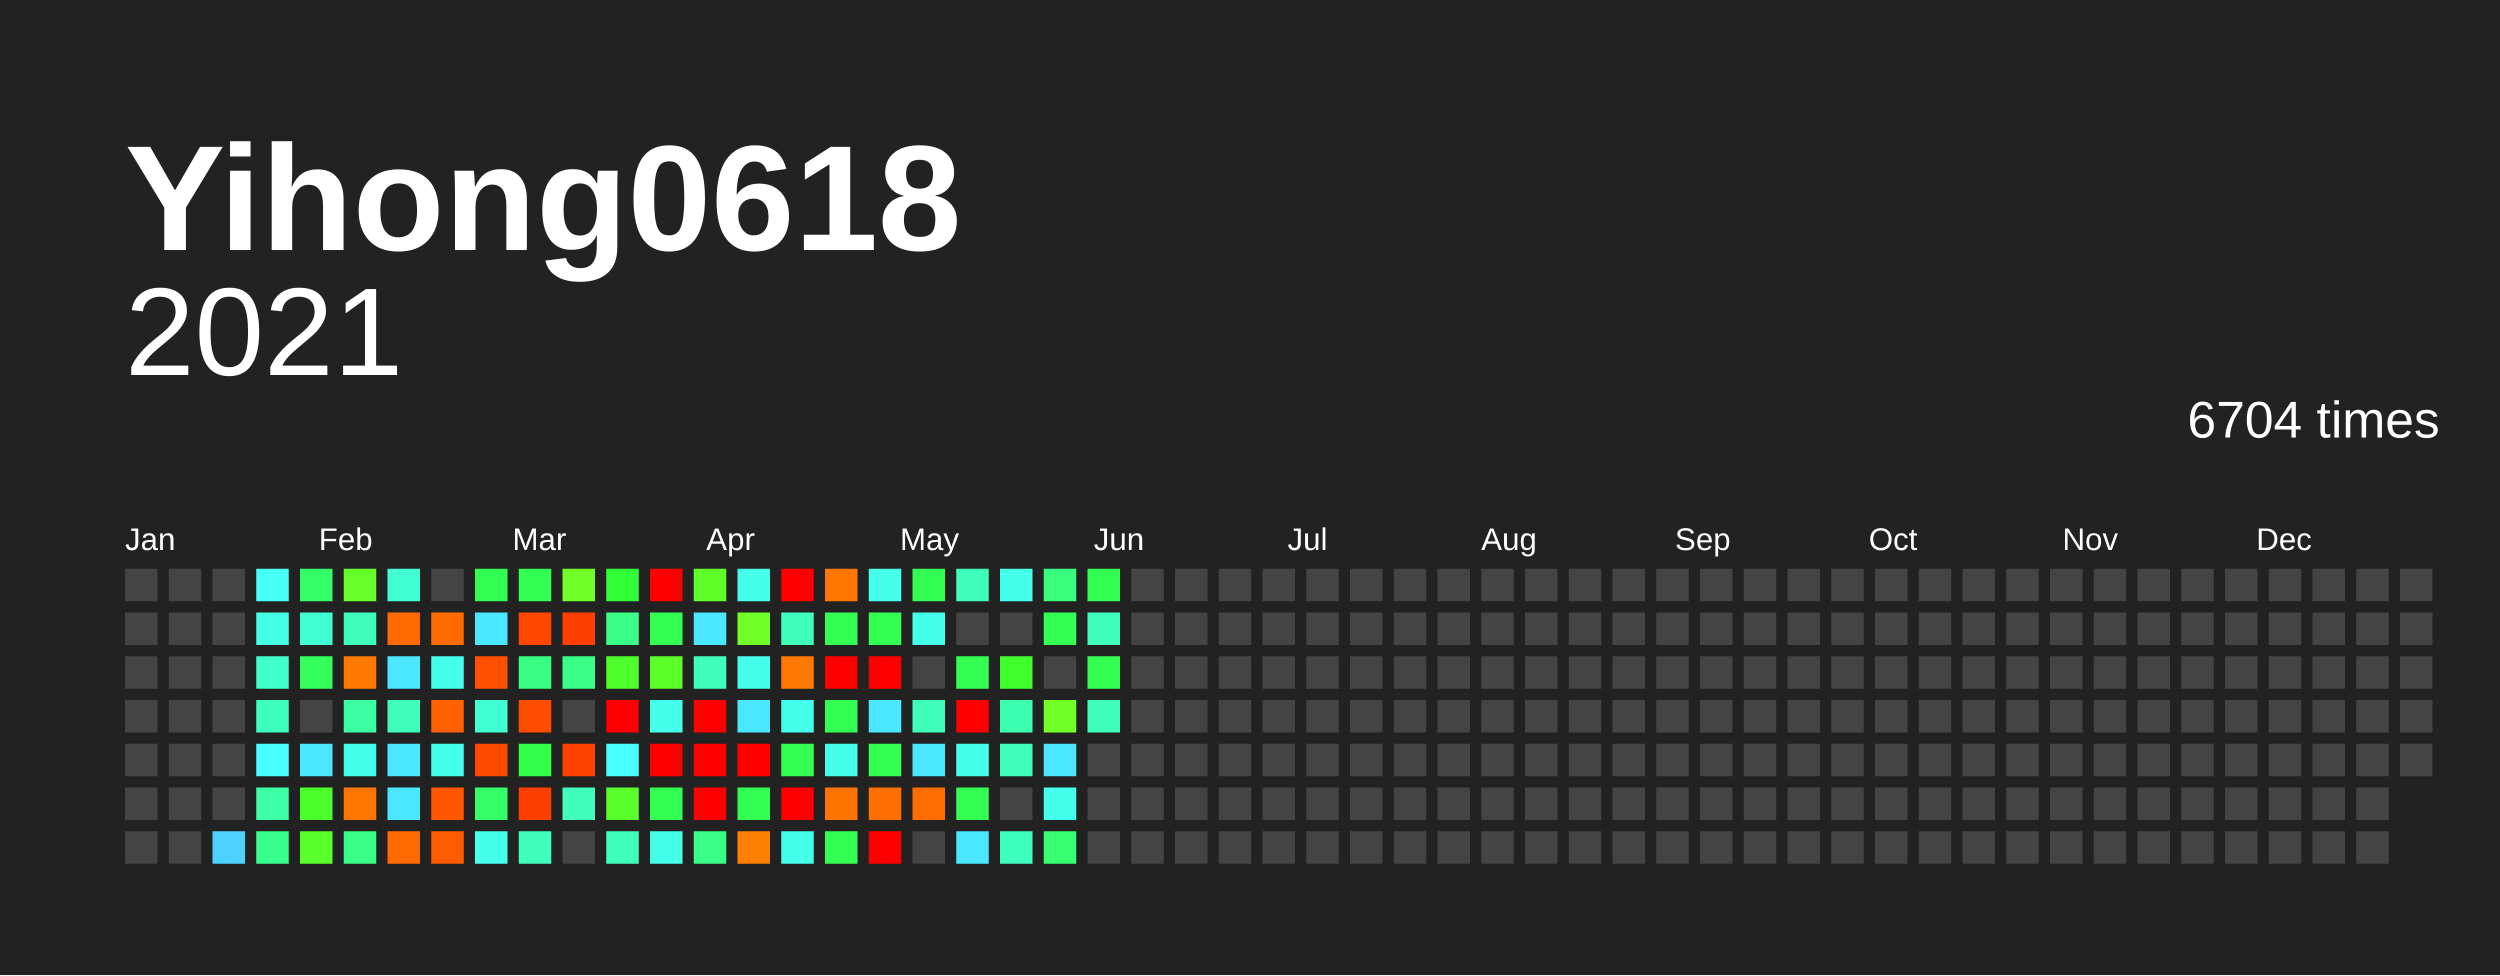
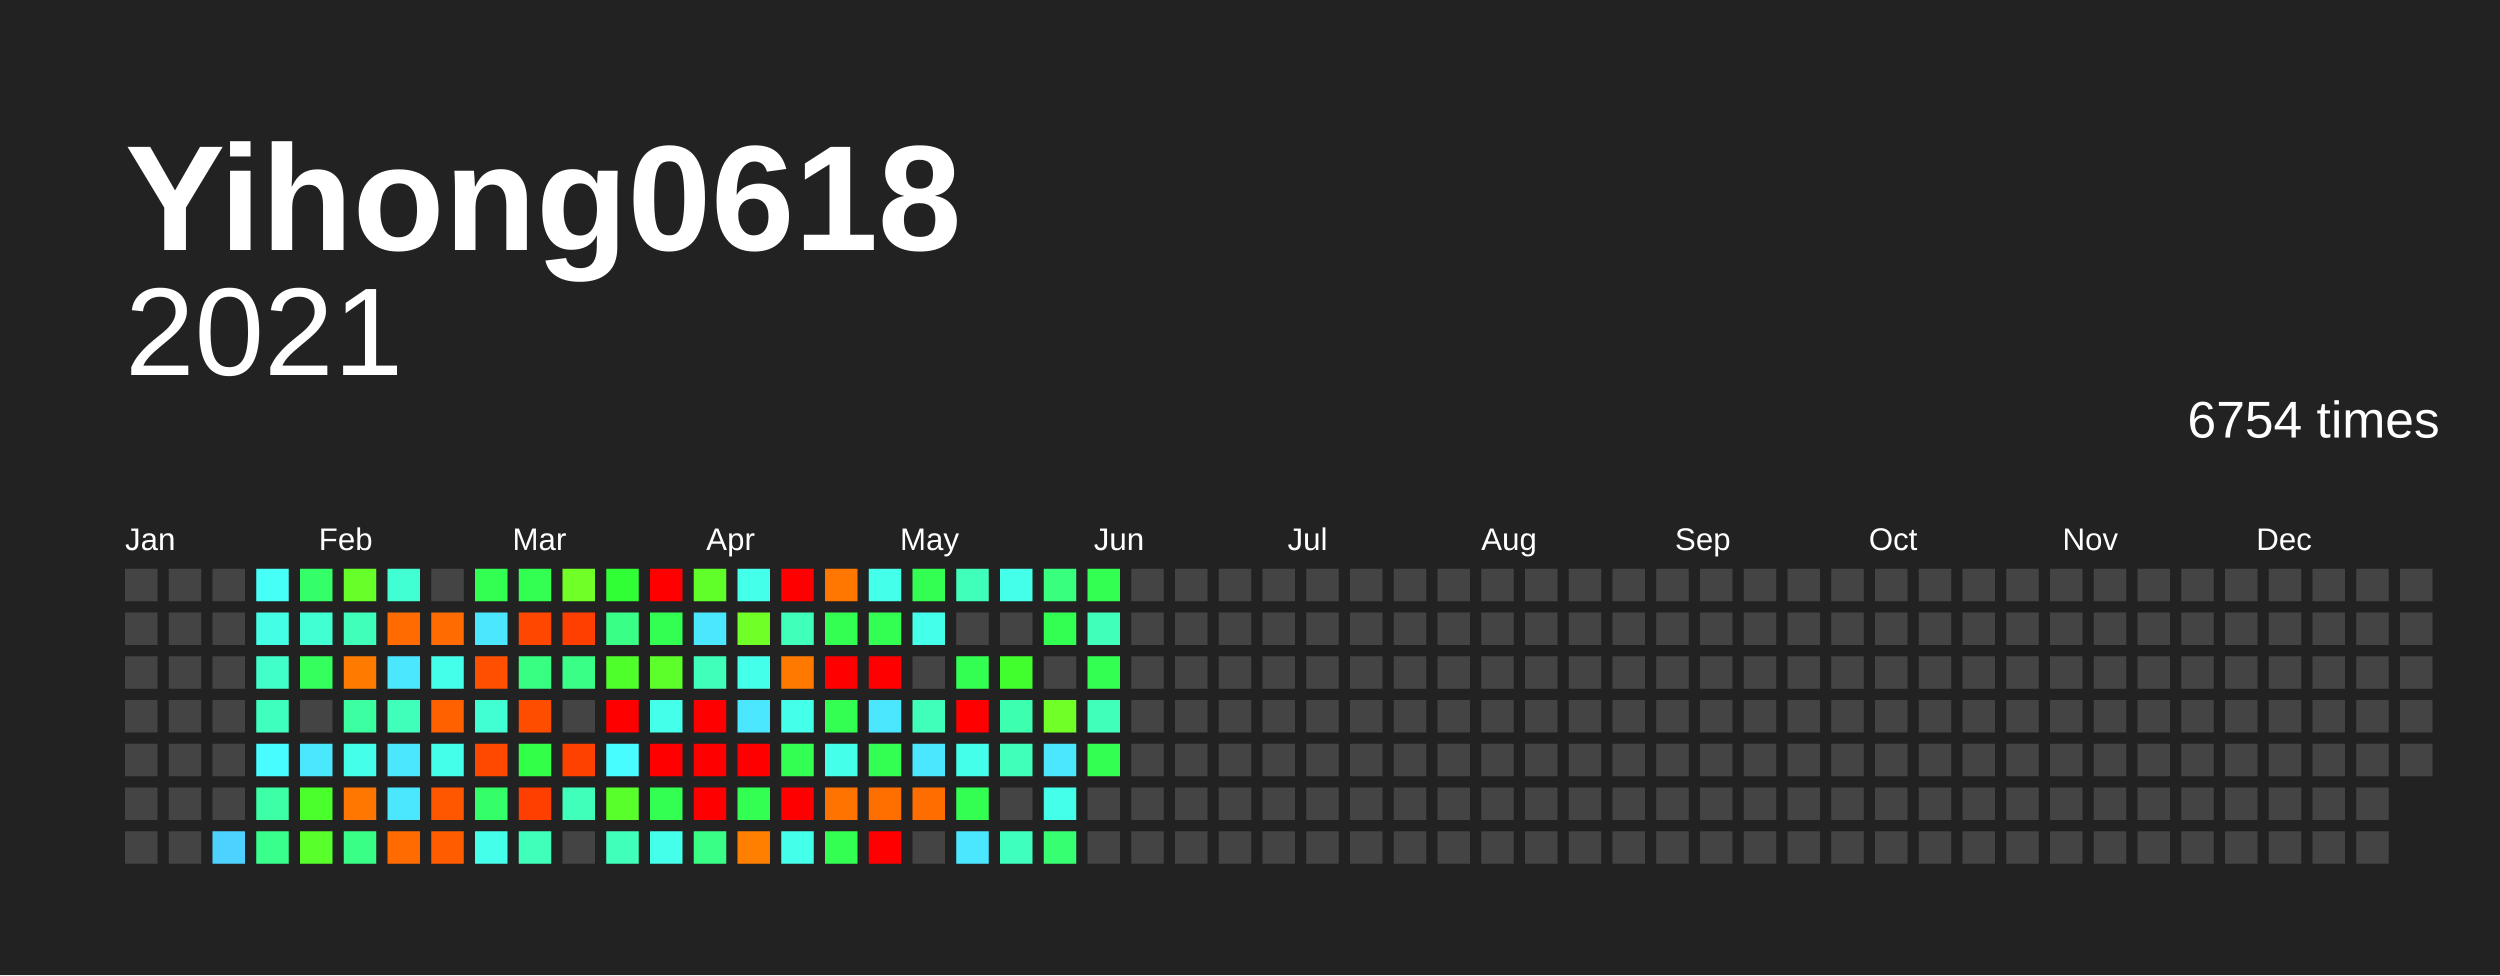
<svg xmlns="http://www.w3.org/2000/svg" baseProfile="full" height="78mm" version="1.1" viewBox="0,0,200,78" width="200mm">
  <defs />
  <rect fill="#222222" height="78" width="200" x="0" y="0" />
  <text fill="#FFFFFF" style="font-size:12px; font-family:Arial; font-weight:bold;" x="10" y="20">Yihong0618</text>
  <text alignment-baseline="hanging" fill="#FFFFFF" style="font-size:10.0px; font-family:Arial;" x="10" y="30">2021</text>
-   <text alignment-baseline="hanging" fill="#FFFFFF" style="font-size:4.125px; font-family:Arial;" x="175" y="35">6704 times</text>
+   <text alignment-baseline="hanging" fill="#FFFFFF" style="font-size:4.125px; font-family:Arial;" x="175" y="35">6754 times</text>
  <text fill="#FFFFFF" style="font-size:2.5px; font-family:Arial" x="10.0" y="44">Jan</text>
  <text fill="#FFFFFF" style="font-size:2.5px; font-family:Arial" x="25.5" y="44">Feb</text>
  <text fill="#FFFFFF" style="font-size:2.5px; font-family:Arial" x="41.0" y="44">Mar</text>
  <text fill="#FFFFFF" style="font-size:2.5px; font-family:Arial" x="56.5" y="44">Apr</text>
  <text fill="#FFFFFF" style="font-size:2.5px; font-family:Arial" x="72.0" y="44">May</text>
  <text fill="#FFFFFF" style="font-size:2.5px; font-family:Arial" x="87.5" y="44">Jun</text>
  <text fill="#FFFFFF" style="font-size:2.5px; font-family:Arial" x="103.0" y="44">Jul</text>
  <text fill="#FFFFFF" style="font-size:2.5px; font-family:Arial" x="118.5" y="44">Aug</text>
  <text fill="#FFFFFF" style="font-size:2.5px; font-family:Arial" x="134.0" y="44">Sep</text>
  <text fill="#FFFFFF" style="font-size:2.5px; font-family:Arial" x="149.5" y="44">Oct</text>
  <text fill="#FFFFFF" style="font-size:2.5px; font-family:Arial" x="165.0" y="44">Nov</text>
  <text fill="#FFFFFF" style="font-size:2.5px; font-family:Arial" x="180.5" y="44">Dec</text>
  <rect fill="#444444" height="2.6" width="2.6" x="10.0" y="45.5" />
  <rect fill="#444444" height="2.6" width="2.6" x="10.0" y="49.0" />
  <rect fill="#444444" height="2.6" width="2.6" x="10.0" y="52.5" />
  <rect fill="#444444" height="2.6" width="2.6" x="10.0" y="56.0" />
  <rect fill="#444444" height="2.6" width="2.6" x="10.0" y="59.5" />
  <rect fill="#444444" height="2.6" width="2.6" x="10.0" y="63.0" />
  <rect fill="#444444" height="2.6" width="2.6" x="10.0" y="66.5" />
  <rect fill="#444444" height="2.6" width="2.6" x="13.5" y="45.5" />
  <rect fill="#444444" height="2.6" width="2.6" x="13.5" y="49.0" />
  <rect fill="#444444" height="2.6" width="2.6" x="13.5" y="52.5" />
  <rect fill="#444444" height="2.6" width="2.6" x="13.5" y="56.0" />
  <rect fill="#444444" height="2.6" width="2.6" x="13.5" y="59.5" />
  <rect fill="#444444" height="2.6" width="2.6" x="13.5" y="63.0" />
  <rect fill="#444444" height="2.6" width="2.6" x="13.5" y="66.5" />
  <rect fill="#444444" height="2.6" width="2.6" x="17.0" y="45.5" />
  <rect fill="#444444" height="2.6" width="2.6" x="17.0" y="49.0" />
  <rect fill="#444444" height="2.6" width="2.6" x="17.0" y="52.5" />
  <rect fill="#444444" height="2.6" width="2.6" x="17.0" y="56.0" />
  <rect fill="#444444" height="2.6" width="2.6" x="17.0" y="59.5" />
  <rect fill="#444444" height="2.6" width="2.6" x="17.0" y="63.0" />
  <rect fill="#4dd2ff" height="2.6" width="2.6" x="17.0" y="66.5" />
  <rect fill="#46fff7" height="2.6" width="2.6" x="20.5" y="45.5" />
  <rect fill="#44ffe5" height="2.6" width="2.6" x="20.5" y="49.0" />
  <rect fill="#40ffc9" height="2.6" width="2.6" x="20.5" y="52.5" />
  <rect fill="#3fffbf" height="2.6" width="2.6" x="20.5" y="56.0" />
  <rect fill="#47fdff" height="2.6" width="2.6" x="20.5" y="59.5" />
  <rect fill="#3cffa6" height="2.6" width="2.6" x="20.5" y="63.0" />
  <rect fill="#39ff8d" height="2.6" width="2.6" x="20.5" y="66.5" />
  <rect fill="#35ff68" height="2.6" width="2.6" x="24.0" y="45.5" />
  <rect fill="#41ffd2" height="2.6" width="2.6" x="24.0" y="49.0" />
  <rect fill="#34ff5d" height="2.6" width="2.6" x="24.0" y="52.5" />
  <rect fill="#444444" height="2.6" width="2.6" x="24.0" y="56.0" />
  <rect fill="#4ae7ff" height="2.6" width="2.6" x="24.0" y="59.5" />
  <rect fill="#4aff2c" height="2.6" width="2.6" x="24.0" y="63.0" />
  <rect fill="#58ff2a" height="2.6" width="2.6" x="24.0" y="66.5" />
  <rect fill="#66ff29" height="2.6" width="2.6" x="27.5" y="45.5" />
  <rect fill="#3fffba" height="2.6" width="2.6" x="27.5" y="49.0" />
  <rect fill="#ff7b00" height="2.6" width="2.6" x="27.5" y="52.5" />
  <rect fill="#3cffa1" height="2.6" width="2.6" x="27.5" y="56.0" />
  <rect fill="#44ffea" height="2.6" width="2.6" x="27.5" y="59.5" />
  <rect fill="#ff7700" height="2.6" width="2.6" x="27.5" y="63.0" />
  <rect fill="#39ff87" height="2.6" width="2.6" x="27.5" y="66.5" />
  <rect fill="#41ffd2" height="2.6" width="2.6" x="31.0" y="45.5" />
  <rect fill="#ff6b00" height="2.6" width="2.6" x="31.0" y="49.0" />
  <rect fill="#4ae7ff" height="2.6" width="2.6" x="31.0" y="52.5" />
  <rect fill="#3fffba" height="2.6" width="2.6" x="31.0" y="56.0" />
  <rect fill="#4ae7ff" height="2.6" width="2.6" x="31.0" y="59.5" />
  <rect fill="#4ae7ff" height="2.6" width="2.6" x="31.0" y="63.0" />
  <rect fill="#ff6b00" height="2.6" width="2.6" x="31.0" y="66.5" />
  <rect fill="#444444" height="2.6" width="2.6" x="34.5" y="45.5" />
  <rect fill="#ff6b00" height="2.6" width="2.6" x="34.5" y="49.0" />
  <rect fill="#44ffea" height="2.6" width="2.6" x="34.5" y="52.5" />
  <rect fill="#ff6000" height="2.6" width="2.6" x="34.5" y="56.0" />
  <rect fill="#44ffea" height="2.6" width="2.6" x="34.5" y="59.5" />
  <rect fill="#ff5600" height="2.6" width="2.6" x="34.5" y="63.0" />
  <rect fill="#ff5c00" height="2.6" width="2.6" x="34.5" y="66.5" />
  <rect fill="#33ff52" height="2.6" width="2.6" x="38.0" y="45.5" />
  <rect fill="#4ae7ff" height="2.6" width="2.6" x="38.0" y="49.0" />
  <rect fill="#ff4f00" height="2.6" width="2.6" x="38.0" y="52.5" />
  <rect fill="#41ffd2" height="2.6" width="2.6" x="38.0" y="56.0" />
  <rect fill="#ff4900" height="2.6" width="2.6" x="38.0" y="59.5" />
  <rect fill="#35ff68" height="2.6" width="2.6" x="38.0" y="63.0" />
  <rect fill="#44ffea" height="2.6" width="2.6" x="38.0" y="66.5" />
  <rect fill="#33ff52" height="2.6" width="2.6" x="41.5" y="45.5" />
  <rect fill="#ff4700" height="2.6" width="2.6" x="41.5" y="49.0" />
  <rect fill="#38ff82" height="2.6" width="2.6" x="41.5" y="52.5" />
  <rect fill="#ff4d00" height="2.6" width="2.6" x="41.5" y="56.0" />
  <rect fill="#32ff47" height="2.6" width="2.6" x="41.5" y="59.5" />
  <rect fill="#ff3f00" height="2.6" width="2.6" x="41.5" y="63.0" />
  <rect fill="#3fffba" height="2.6" width="2.6" x="41.5" y="66.5" />
  <rect fill="#70ff27" height="2.6" width="2.6" x="45.0" y="45.5" />
  <rect fill="#ff3f00" height="2.6" width="2.6" x="45.0" y="49.0" />
  <rect fill="#39ff87" height="2.6" width="2.6" x="45.0" y="52.5" />
  <rect fill="#444444" height="2.6" width="2.6" x="45.0" y="56.0" />
  <rect fill="#ff4100" height="2.6" width="2.6" x="45.0" y="59.5" />
  <rect fill="#3fffba" height="2.6" width="2.6" x="45.0" y="63.0" />
  <rect fill="#444444" height="2.6" width="2.6" x="45.0" y="66.5" />
  <rect fill="#30ff36" height="2.6" width="2.6" x="48.5" y="45.5" />
  <rect fill="#39ff87" height="2.6" width="2.6" x="48.5" y="49.0" />
  <rect fill="#4eff2b" height="2.6" width="2.6" x="48.5" y="52.5" />
  <rect fill="red" height="2.6" width="2.6" x="48.5" y="56.0" />
  <rect fill="#47fdff" height="2.6" width="2.6" x="48.5" y="59.5" />
  <rect fill="#58ff2a" height="2.6" width="2.6" x="48.5" y="63.0" />
  <rect fill="#3fffba" height="2.6" width="2.6" x="48.5" y="66.5" />
  <rect fill="red" height="2.6" width="2.6" x="52.0" y="45.5" />
  <rect fill="#33ff52" height="2.6" width="2.6" x="52.0" y="49.0" />
  <rect fill="#5dff2a" height="2.6" width="2.6" x="52.0" y="52.5" />
  <rect fill="#44ffea" height="2.6" width="2.6" x="52.0" y="56.0" />
  <rect fill="red" height="2.6" width="2.6" x="52.0" y="59.5" />
  <rect fill="#33ff52" height="2.6" width="2.6" x="52.0" y="63.0" />
  <rect fill="#44ffea" height="2.6" width="2.6" x="52.0" y="66.5" />
  <rect fill="#61ff29" height="2.6" width="2.6" x="55.5" y="45.5" />
  <rect fill="#4ae7ff" height="2.6" width="2.6" x="55.5" y="49.0" />
  <rect fill="#3fffba" height="2.6" width="2.6" x="55.5" y="52.5" />
  <rect fill="red" height="2.6" width="2.6" x="55.5" y="56.0" />
  <rect fill="red" height="2.6" width="2.6" x="55.5" y="59.5" />
  <rect fill="red" height="2.6" width="2.6" x="55.5" y="63.0" />
  <rect fill="#39ff87" height="2.6" width="2.6" x="55.5" y="66.5" />
  <rect fill="#44ffea" height="2.6" width="2.6" x="59.0" y="45.5" />
  <rect fill="#70ff27" height="2.6" width="2.6" x="59.0" y="49.0" />
  <rect fill="#44ffea" height="2.6" width="2.6" x="59.0" y="52.5" />
  <rect fill="#4ae7ff" height="2.6" width="2.6" x="59.0" y="56.0" />
  <rect fill="red" height="2.6" width="2.6" x="59.0" y="59.5" />
  <rect fill="#33ff52" height="2.6" width="2.6" x="59.0" y="63.0" />
  <rect fill="#ff7f00" height="2.6" width="2.6" x="59.0" y="66.5" />
  <rect fill="red" height="2.6" width="2.6" x="62.5" y="45.5" />
  <rect fill="#3fffba" height="2.6" width="2.6" x="62.5" y="49.0" />
  <rect fill="#ff7900" height="2.6" width="2.6" x="62.5" y="52.5" />
  <rect fill="#44ffea" height="2.6" width="2.6" x="62.5" y="56.0" />
  <rect fill="#33ff52" height="2.6" width="2.6" x="62.5" y="59.5" />
  <rect fill="red" height="2.6" width="2.6" x="62.5" y="63.0" />
  <rect fill="#44ffea" height="2.6" width="2.6" x="62.5" y="66.5" />
  <rect fill="#ff7700" height="2.6" width="2.6" x="66.0" y="45.5" />
  <rect fill="#33ff52" height="2.6" width="2.6" x="66.0" y="49.0" />
  <rect fill="red" height="2.6" width="2.6" x="66.0" y="52.5" />
  <rect fill="#33ff52" height="2.6" width="2.6" x="66.0" y="56.0" />
  <rect fill="#44ffea" height="2.6" width="2.6" x="66.0" y="59.5" />
  <rect fill="#ff7300" height="2.6" width="2.6" x="66.0" y="63.0" />
  <rect fill="#33ff52" height="2.6" width="2.6" x="66.0" y="66.5" />
  <rect fill="#44ffea" height="2.6" width="2.6" x="69.5" y="45.5" />
  <rect fill="#33ff52" height="2.6" width="2.6" x="69.5" y="49.0" />
  <rect fill="red" height="2.6" width="2.6" x="69.5" y="52.5" />
  <rect fill="#4ae7ff" height="2.6" width="2.6" x="69.5" y="56.0" />
  <rect fill="#33ff52" height="2.6" width="2.6" x="69.5" y="59.5" />
  <rect fill="#ff6f00" height="2.6" width="2.6" x="69.5" y="63.0" />
  <rect fill="red" height="2.6" width="2.6" x="69.5" y="66.5" />
  <rect fill="#33ff52" height="2.6" width="2.6" x="73.0" y="45.5" />
  <rect fill="#44ffea" height="2.6" width="2.6" x="73.0" y="49.0" />
  <rect fill="#444444" height="2.6" width="2.6" x="73.0" y="52.5" />
  <rect fill="#3fffba" height="2.6" width="2.6" x="73.0" y="56.0" />
  <rect fill="#4ae7ff" height="2.6" width="2.6" x="73.0" y="59.5" />
  <rect fill="#ff6d00" height="2.6" width="2.6" x="73.0" y="63.0" />
  <rect fill="#444444" height="2.6" width="2.6" x="73.0" y="66.5" />
  <rect fill="#3fffba" height="2.6" width="2.6" x="76.5" y="45.5" />
  <rect fill="#444444" height="2.6" width="2.6" x="76.5" y="49.0" />
  <rect fill="#33ff52" height="2.6" width="2.6" x="76.5" y="52.5" />
  <rect fill="red" height="2.6" width="2.6" x="76.5" y="56.0" />
  <rect fill="#44ffea" height="2.6" width="2.6" x="76.5" y="59.5" />
  <rect fill="#33ff52" height="2.6" width="2.6" x="76.5" y="63.0" />
  <rect fill="#4ae7ff" height="2.6" width="2.6" x="76.5" y="66.5" />
  <rect fill="#44ffea" height="2.6" width="2.6" x="80.0" y="45.5" />
  <rect fill="#444444" height="2.6" width="2.6" x="80.0" y="49.0" />
  <rect fill="#41ff2d" height="2.6" width="2.6" x="80.0" y="52.5" />
  <rect fill="#3dffb0" height="2.6" width="2.6" x="80.0" y="56.0" />
  <rect fill="#3fffba" height="2.6" width="2.6" x="80.0" y="59.5" />
  <rect fill="#444444" height="2.6" width="2.6" x="80.0" y="63.0" />
  <rect fill="#3fffbf" height="2.6" width="2.6" x="80.0" y="66.5" />
  <rect fill="#38ff7d" height="2.6" width="2.6" x="83.5" y="45.5" />
  <rect fill="#33ff52" height="2.6" width="2.6" x="83.5" y="49.0" />
  <rect fill="#444444" height="2.6" width="2.6" x="83.5" y="52.5" />
  <rect fill="#70ff27" height="2.6" width="2.6" x="83.5" y="56.0" />
  <rect fill="#4ae7ff" height="2.6" width="2.6" x="83.5" y="59.5" />
  <rect fill="#44ffea" height="2.6" width="2.6" x="83.5" y="63.0" />
  <rect fill="#36ff72" height="2.6" width="2.6" x="83.5" y="66.5" />
  <rect fill="#33ff52" height="2.6" width="2.6" x="87.0" y="45.5" />
  <rect fill="#3fffba" height="2.6" width="2.6" x="87.0" y="49.0" />
  <rect fill="#33ff52" height="2.6" width="2.6" x="87.0" y="52.5" />
  <rect fill="#3fffba" height="2.6" width="2.6" x="87.0" y="56.0" />
-   <rect fill="#444444" height="2.6" width="2.6" x="87.0" y="59.5" />
+   <rect fill="#33ff52" height="2.6" width="2.6" x="87.0" y="59.5" />
  <rect fill="#444444" height="2.6" width="2.6" x="87.0" y="63.0" />
  <rect fill="#444444" height="2.6" width="2.6" x="87.0" y="66.5" />
  <rect fill="#444444" height="2.6" width="2.6" x="90.5" y="45.5" />
  <rect fill="#444444" height="2.6" width="2.6" x="90.5" y="49.0" />
  <rect fill="#444444" height="2.6" width="2.6" x="90.5" y="52.5" />
  <rect fill="#444444" height="2.6" width="2.6" x="90.5" y="56.0" />
  <rect fill="#444444" height="2.6" width="2.6" x="90.5" y="59.5" />
  <rect fill="#444444" height="2.6" width="2.6" x="90.5" y="63.0" />
  <rect fill="#444444" height="2.6" width="2.6" x="90.5" y="66.5" />
  <rect fill="#444444" height="2.6" width="2.6" x="94.0" y="45.5" />
  <rect fill="#444444" height="2.6" width="2.6" x="94.0" y="49.0" />
  <rect fill="#444444" height="2.6" width="2.6" x="94.0" y="52.5" />
  <rect fill="#444444" height="2.6" width="2.6" x="94.0" y="56.0" />
  <rect fill="#444444" height="2.6" width="2.6" x="94.0" y="59.5" />
  <rect fill="#444444" height="2.6" width="2.6" x="94.0" y="63.0" />
  <rect fill="#444444" height="2.6" width="2.6" x="94.0" y="66.5" />
  <rect fill="#444444" height="2.6" width="2.6" x="97.5" y="45.5" />
  <rect fill="#444444" height="2.6" width="2.6" x="97.5" y="49.0" />
  <rect fill="#444444" height="2.6" width="2.6" x="97.5" y="52.5" />
  <rect fill="#444444" height="2.6" width="2.6" x="97.5" y="56.0" />
  <rect fill="#444444" height="2.6" width="2.6" x="97.5" y="59.5" />
  <rect fill="#444444" height="2.6" width="2.6" x="97.5" y="63.0" />
  <rect fill="#444444" height="2.6" width="2.6" x="97.5" y="66.5" />
  <rect fill="#444444" height="2.6" width="2.6" x="101.0" y="45.5" />
  <rect fill="#444444" height="2.6" width="2.6" x="101.0" y="49.0" />
  <rect fill="#444444" height="2.6" width="2.6" x="101.0" y="52.5" />
  <rect fill="#444444" height="2.6" width="2.6" x="101.0" y="56.0" />
  <rect fill="#444444" height="2.6" width="2.6" x="101.0" y="59.5" />
  <rect fill="#444444" height="2.6" width="2.6" x="101.0" y="63.0" />
  <rect fill="#444444" height="2.6" width="2.6" x="101.0" y="66.5" />
  <rect fill="#444444" height="2.6" width="2.6" x="104.5" y="45.5" />
  <rect fill="#444444" height="2.6" width="2.6" x="104.5" y="49.0" />
  <rect fill="#444444" height="2.6" width="2.6" x="104.5" y="52.5" />
  <rect fill="#444444" height="2.6" width="2.6" x="104.5" y="56.0" />
  <rect fill="#444444" height="2.6" width="2.6" x="104.5" y="59.5" />
  <rect fill="#444444" height="2.6" width="2.6" x="104.5" y="63.0" />
  <rect fill="#444444" height="2.6" width="2.6" x="104.5" y="66.5" />
  <rect fill="#444444" height="2.6" width="2.6" x="108.0" y="45.5" />
  <rect fill="#444444" height="2.6" width="2.6" x="108.0" y="49.0" />
  <rect fill="#444444" height="2.6" width="2.6" x="108.0" y="52.5" />
  <rect fill="#444444" height="2.6" width="2.6" x="108.0" y="56.0" />
  <rect fill="#444444" height="2.6" width="2.6" x="108.0" y="59.5" />
  <rect fill="#444444" height="2.6" width="2.6" x="108.0" y="63.0" />
  <rect fill="#444444" height="2.6" width="2.6" x="108.0" y="66.5" />
  <rect fill="#444444" height="2.6" width="2.6" x="111.5" y="45.5" />
  <rect fill="#444444" height="2.6" width="2.6" x="111.5" y="49.0" />
  <rect fill="#444444" height="2.6" width="2.6" x="111.5" y="52.5" />
  <rect fill="#444444" height="2.6" width="2.6" x="111.5" y="56.0" />
  <rect fill="#444444" height="2.6" width="2.6" x="111.5" y="59.5" />
  <rect fill="#444444" height="2.6" width="2.6" x="111.5" y="63.0" />
  <rect fill="#444444" height="2.6" width="2.6" x="111.5" y="66.5" />
  <rect fill="#444444" height="2.6" width="2.6" x="115.0" y="45.5" />
  <rect fill="#444444" height="2.6" width="2.6" x="115.0" y="49.0" />
  <rect fill="#444444" height="2.6" width="2.6" x="115.0" y="52.5" />
  <rect fill="#444444" height="2.6" width="2.6" x="115.0" y="56.0" />
  <rect fill="#444444" height="2.6" width="2.6" x="115.0" y="59.5" />
  <rect fill="#444444" height="2.6" width="2.6" x="115.0" y="63.0" />
  <rect fill="#444444" height="2.6" width="2.6" x="115.0" y="66.5" />
  <rect fill="#444444" height="2.6" width="2.6" x="118.5" y="45.5" />
  <rect fill="#444444" height="2.6" width="2.6" x="118.5" y="49.0" />
  <rect fill="#444444" height="2.6" width="2.6" x="118.5" y="52.5" />
  <rect fill="#444444" height="2.6" width="2.6" x="118.5" y="56.0" />
  <rect fill="#444444" height="2.6" width="2.6" x="118.5" y="59.5" />
  <rect fill="#444444" height="2.6" width="2.6" x="118.5" y="63.0" />
  <rect fill="#444444" height="2.6" width="2.6" x="118.5" y="66.5" />
  <rect fill="#444444" height="2.6" width="2.6" x="122.0" y="45.5" />
  <rect fill="#444444" height="2.6" width="2.6" x="122.0" y="49.0" />
  <rect fill="#444444" height="2.6" width="2.6" x="122.0" y="52.5" />
  <rect fill="#444444" height="2.6" width="2.6" x="122.0" y="56.0" />
  <rect fill="#444444" height="2.6" width="2.6" x="122.0" y="59.5" />
  <rect fill="#444444" height="2.6" width="2.6" x="122.0" y="63.0" />
  <rect fill="#444444" height="2.6" width="2.6" x="122.0" y="66.5" />
  <rect fill="#444444" height="2.6" width="2.6" x="125.5" y="45.5" />
  <rect fill="#444444" height="2.6" width="2.6" x="125.5" y="49.0" />
  <rect fill="#444444" height="2.6" width="2.6" x="125.5" y="52.5" />
  <rect fill="#444444" height="2.6" width="2.6" x="125.5" y="56.0" />
  <rect fill="#444444" height="2.6" width="2.6" x="125.5" y="59.5" />
  <rect fill="#444444" height="2.6" width="2.6" x="125.5" y="63.0" />
  <rect fill="#444444" height="2.6" width="2.6" x="125.5" y="66.5" />
  <rect fill="#444444" height="2.6" width="2.6" x="129.0" y="45.5" />
  <rect fill="#444444" height="2.6" width="2.6" x="129.0" y="49.0" />
  <rect fill="#444444" height="2.6" width="2.6" x="129.0" y="52.5" />
  <rect fill="#444444" height="2.6" width="2.6" x="129.0" y="56.0" />
  <rect fill="#444444" height="2.6" width="2.6" x="129.0" y="59.5" />
  <rect fill="#444444" height="2.6" width="2.6" x="129.0" y="63.0" />
  <rect fill="#444444" height="2.6" width="2.6" x="129.0" y="66.5" />
  <rect fill="#444444" height="2.6" width="2.6" x="132.5" y="45.5" />
  <rect fill="#444444" height="2.6" width="2.6" x="132.5" y="49.0" />
  <rect fill="#444444" height="2.6" width="2.6" x="132.5" y="52.5" />
  <rect fill="#444444" height="2.6" width="2.6" x="132.5" y="56.0" />
  <rect fill="#444444" height="2.6" width="2.6" x="132.5" y="59.5" />
  <rect fill="#444444" height="2.6" width="2.6" x="132.5" y="63.0" />
  <rect fill="#444444" height="2.6" width="2.6" x="132.5" y="66.5" />
  <rect fill="#444444" height="2.6" width="2.6" x="136.0" y="45.5" />
  <rect fill="#444444" height="2.6" width="2.6" x="136.0" y="49.0" />
  <rect fill="#444444" height="2.6" width="2.6" x="136.0" y="52.5" />
  <rect fill="#444444" height="2.6" width="2.6" x="136.0" y="56.0" />
  <rect fill="#444444" height="2.6" width="2.6" x="136.0" y="59.5" />
  <rect fill="#444444" height="2.6" width="2.6" x="136.0" y="63.0" />
  <rect fill="#444444" height="2.6" width="2.6" x="136.0" y="66.5" />
  <rect fill="#444444" height="2.6" width="2.6" x="139.5" y="45.5" />
  <rect fill="#444444" height="2.6" width="2.6" x="139.5" y="49.0" />
  <rect fill="#444444" height="2.6" width="2.6" x="139.5" y="52.5" />
  <rect fill="#444444" height="2.6" width="2.6" x="139.5" y="56.0" />
  <rect fill="#444444" height="2.6" width="2.6" x="139.5" y="59.5" />
  <rect fill="#444444" height="2.6" width="2.6" x="139.5" y="63.0" />
  <rect fill="#444444" height="2.6" width="2.6" x="139.5" y="66.5" />
  <rect fill="#444444" height="2.6" width="2.6" x="143.0" y="45.5" />
  <rect fill="#444444" height="2.6" width="2.6" x="143.0" y="49.0" />
  <rect fill="#444444" height="2.6" width="2.6" x="143.0" y="52.5" />
  <rect fill="#444444" height="2.6" width="2.6" x="143.0" y="56.0" />
  <rect fill="#444444" height="2.6" width="2.6" x="143.0" y="59.5" />
  <rect fill="#444444" height="2.6" width="2.6" x="143.0" y="63.0" />
  <rect fill="#444444" height="2.6" width="2.6" x="143.0" y="66.5" />
  <rect fill="#444444" height="2.6" width="2.6" x="146.5" y="45.5" />
  <rect fill="#444444" height="2.6" width="2.6" x="146.5" y="49.0" />
  <rect fill="#444444" height="2.6" width="2.6" x="146.5" y="52.5" />
  <rect fill="#444444" height="2.6" width="2.6" x="146.5" y="56.0" />
  <rect fill="#444444" height="2.6" width="2.6" x="146.5" y="59.5" />
  <rect fill="#444444" height="2.6" width="2.6" x="146.5" y="63.0" />
  <rect fill="#444444" height="2.6" width="2.6" x="146.5" y="66.5" />
  <rect fill="#444444" height="2.6" width="2.6" x="150.0" y="45.5" />
  <rect fill="#444444" height="2.6" width="2.6" x="150.0" y="49.0" />
  <rect fill="#444444" height="2.6" width="2.6" x="150.0" y="52.5" />
  <rect fill="#444444" height="2.6" width="2.6" x="150.0" y="56.0" />
  <rect fill="#444444" height="2.6" width="2.6" x="150.0" y="59.5" />
  <rect fill="#444444" height="2.6" width="2.6" x="150.0" y="63.0" />
  <rect fill="#444444" height="2.6" width="2.6" x="150.0" y="66.5" />
  <rect fill="#444444" height="2.6" width="2.6" x="153.5" y="45.5" />
  <rect fill="#444444" height="2.6" width="2.6" x="153.5" y="49.0" />
  <rect fill="#444444" height="2.6" width="2.6" x="153.5" y="52.5" />
  <rect fill="#444444" height="2.6" width="2.6" x="153.5" y="56.0" />
  <rect fill="#444444" height="2.6" width="2.6" x="153.5" y="59.5" />
  <rect fill="#444444" height="2.6" width="2.6" x="153.5" y="63.0" />
  <rect fill="#444444" height="2.6" width="2.6" x="153.5" y="66.5" />
  <rect fill="#444444" height="2.6" width="2.6" x="157.0" y="45.5" />
  <rect fill="#444444" height="2.6" width="2.6" x="157.0" y="49.0" />
  <rect fill="#444444" height="2.6" width="2.6" x="157.0" y="52.5" />
  <rect fill="#444444" height="2.6" width="2.6" x="157.0" y="56.0" />
  <rect fill="#444444" height="2.6" width="2.6" x="157.0" y="59.5" />
  <rect fill="#444444" height="2.6" width="2.6" x="157.0" y="63.0" />
  <rect fill="#444444" height="2.6" width="2.6" x="157.0" y="66.5" />
  <rect fill="#444444" height="2.6" width="2.6" x="160.5" y="45.5" />
  <rect fill="#444444" height="2.6" width="2.6" x="160.5" y="49.0" />
  <rect fill="#444444" height="2.6" width="2.6" x="160.5" y="52.5" />
  <rect fill="#444444" height="2.6" width="2.6" x="160.5" y="56.0" />
  <rect fill="#444444" height="2.6" width="2.6" x="160.5" y="59.5" />
  <rect fill="#444444" height="2.6" width="2.6" x="160.5" y="63.0" />
  <rect fill="#444444" height="2.6" width="2.6" x="160.5" y="66.5" />
  <rect fill="#444444" height="2.6" width="2.6" x="164.0" y="45.5" />
  <rect fill="#444444" height="2.6" width="2.6" x="164.0" y="49.0" />
  <rect fill="#444444" height="2.6" width="2.6" x="164.0" y="52.5" />
  <rect fill="#444444" height="2.6" width="2.6" x="164.0" y="56.0" />
  <rect fill="#444444" height="2.6" width="2.6" x="164.0" y="59.5" />
  <rect fill="#444444" height="2.6" width="2.6" x="164.0" y="63.0" />
  <rect fill="#444444" height="2.6" width="2.6" x="164.0" y="66.5" />
  <rect fill="#444444" height="2.6" width="2.6" x="167.5" y="45.5" />
  <rect fill="#444444" height="2.6" width="2.6" x="167.5" y="49.0" />
  <rect fill="#444444" height="2.6" width="2.6" x="167.5" y="52.5" />
  <rect fill="#444444" height="2.6" width="2.6" x="167.5" y="56.0" />
  <rect fill="#444444" height="2.6" width="2.6" x="167.5" y="59.5" />
  <rect fill="#444444" height="2.6" width="2.6" x="167.5" y="63.0" />
  <rect fill="#444444" height="2.6" width="2.6" x="167.5" y="66.5" />
  <rect fill="#444444" height="2.6" width="2.6" x="171.0" y="45.5" />
  <rect fill="#444444" height="2.6" width="2.6" x="171.0" y="49.0" />
  <rect fill="#444444" height="2.6" width="2.6" x="171.0" y="52.5" />
  <rect fill="#444444" height="2.6" width="2.6" x="171.0" y="56.0" />
  <rect fill="#444444" height="2.6" width="2.6" x="171.0" y="59.5" />
  <rect fill="#444444" height="2.6" width="2.6" x="171.0" y="63.0" />
  <rect fill="#444444" height="2.6" width="2.6" x="171.0" y="66.5" />
  <rect fill="#444444" height="2.6" width="2.6" x="174.5" y="45.5" />
  <rect fill="#444444" height="2.6" width="2.6" x="174.5" y="49.0" />
  <rect fill="#444444" height="2.6" width="2.6" x="174.5" y="52.5" />
  <rect fill="#444444" height="2.6" width="2.6" x="174.5" y="56.0" />
  <rect fill="#444444" height="2.6" width="2.6" x="174.5" y="59.5" />
  <rect fill="#444444" height="2.6" width="2.6" x="174.5" y="63.0" />
  <rect fill="#444444" height="2.6" width="2.6" x="174.5" y="66.5" />
  <rect fill="#444444" height="2.6" width="2.6" x="178.0" y="45.5" />
  <rect fill="#444444" height="2.6" width="2.6" x="178.0" y="49.0" />
  <rect fill="#444444" height="2.6" width="2.6" x="178.0" y="52.5" />
  <rect fill="#444444" height="2.6" width="2.6" x="178.0" y="56.0" />
  <rect fill="#444444" height="2.6" width="2.6" x="178.0" y="59.5" />
  <rect fill="#444444" height="2.6" width="2.6" x="178.0" y="63.0" />
  <rect fill="#444444" height="2.6" width="2.6" x="178.0" y="66.5" />
  <rect fill="#444444" height="2.6" width="2.6" x="181.5" y="45.5" />
  <rect fill="#444444" height="2.6" width="2.6" x="181.5" y="49.0" />
  <rect fill="#444444" height="2.6" width="2.6" x="181.5" y="52.5" />
  <rect fill="#444444" height="2.6" width="2.6" x="181.5" y="56.0" />
  <rect fill="#444444" height="2.6" width="2.6" x="181.5" y="59.5" />
  <rect fill="#444444" height="2.6" width="2.6" x="181.5" y="63.0" />
  <rect fill="#444444" height="2.6" width="2.6" x="181.5" y="66.5" />
  <rect fill="#444444" height="2.6" width="2.6" x="185.0" y="45.5" />
  <rect fill="#444444" height="2.6" width="2.6" x="185.0" y="49.0" />
  <rect fill="#444444" height="2.6" width="2.6" x="185.0" y="52.5" />
  <rect fill="#444444" height="2.6" width="2.6" x="185.0" y="56.0" />
  <rect fill="#444444" height="2.6" width="2.6" x="185.0" y="59.5" />
  <rect fill="#444444" height="2.6" width="2.6" x="185.0" y="63.0" />
  <rect fill="#444444" height="2.6" width="2.6" x="185.0" y="66.5" />
  <rect fill="#444444" height="2.6" width="2.6" x="188.5" y="45.5" />
  <rect fill="#444444" height="2.6" width="2.6" x="188.5" y="49.0" />
  <rect fill="#444444" height="2.6" width="2.6" x="188.5" y="52.5" />
  <rect fill="#444444" height="2.6" width="2.6" x="188.5" y="56.0" />
  <rect fill="#444444" height="2.6" width="2.6" x="188.5" y="59.5" />
  <rect fill="#444444" height="2.6" width="2.6" x="188.5" y="63.0" />
  <rect fill="#444444" height="2.6" width="2.6" x="188.5" y="66.5" />
  <rect fill="#444444" height="2.6" width="2.6" x="192.0" y="45.5" />
  <rect fill="#444444" height="2.6" width="2.6" x="192.0" y="49.0" />
  <rect fill="#444444" height="2.6" width="2.6" x="192.0" y="52.5" />
  <rect fill="#444444" height="2.6" width="2.6" x="192.0" y="56.0" />
  <rect fill="#444444" height="2.6" width="2.6" x="192.0" y="59.5" />
</svg>
